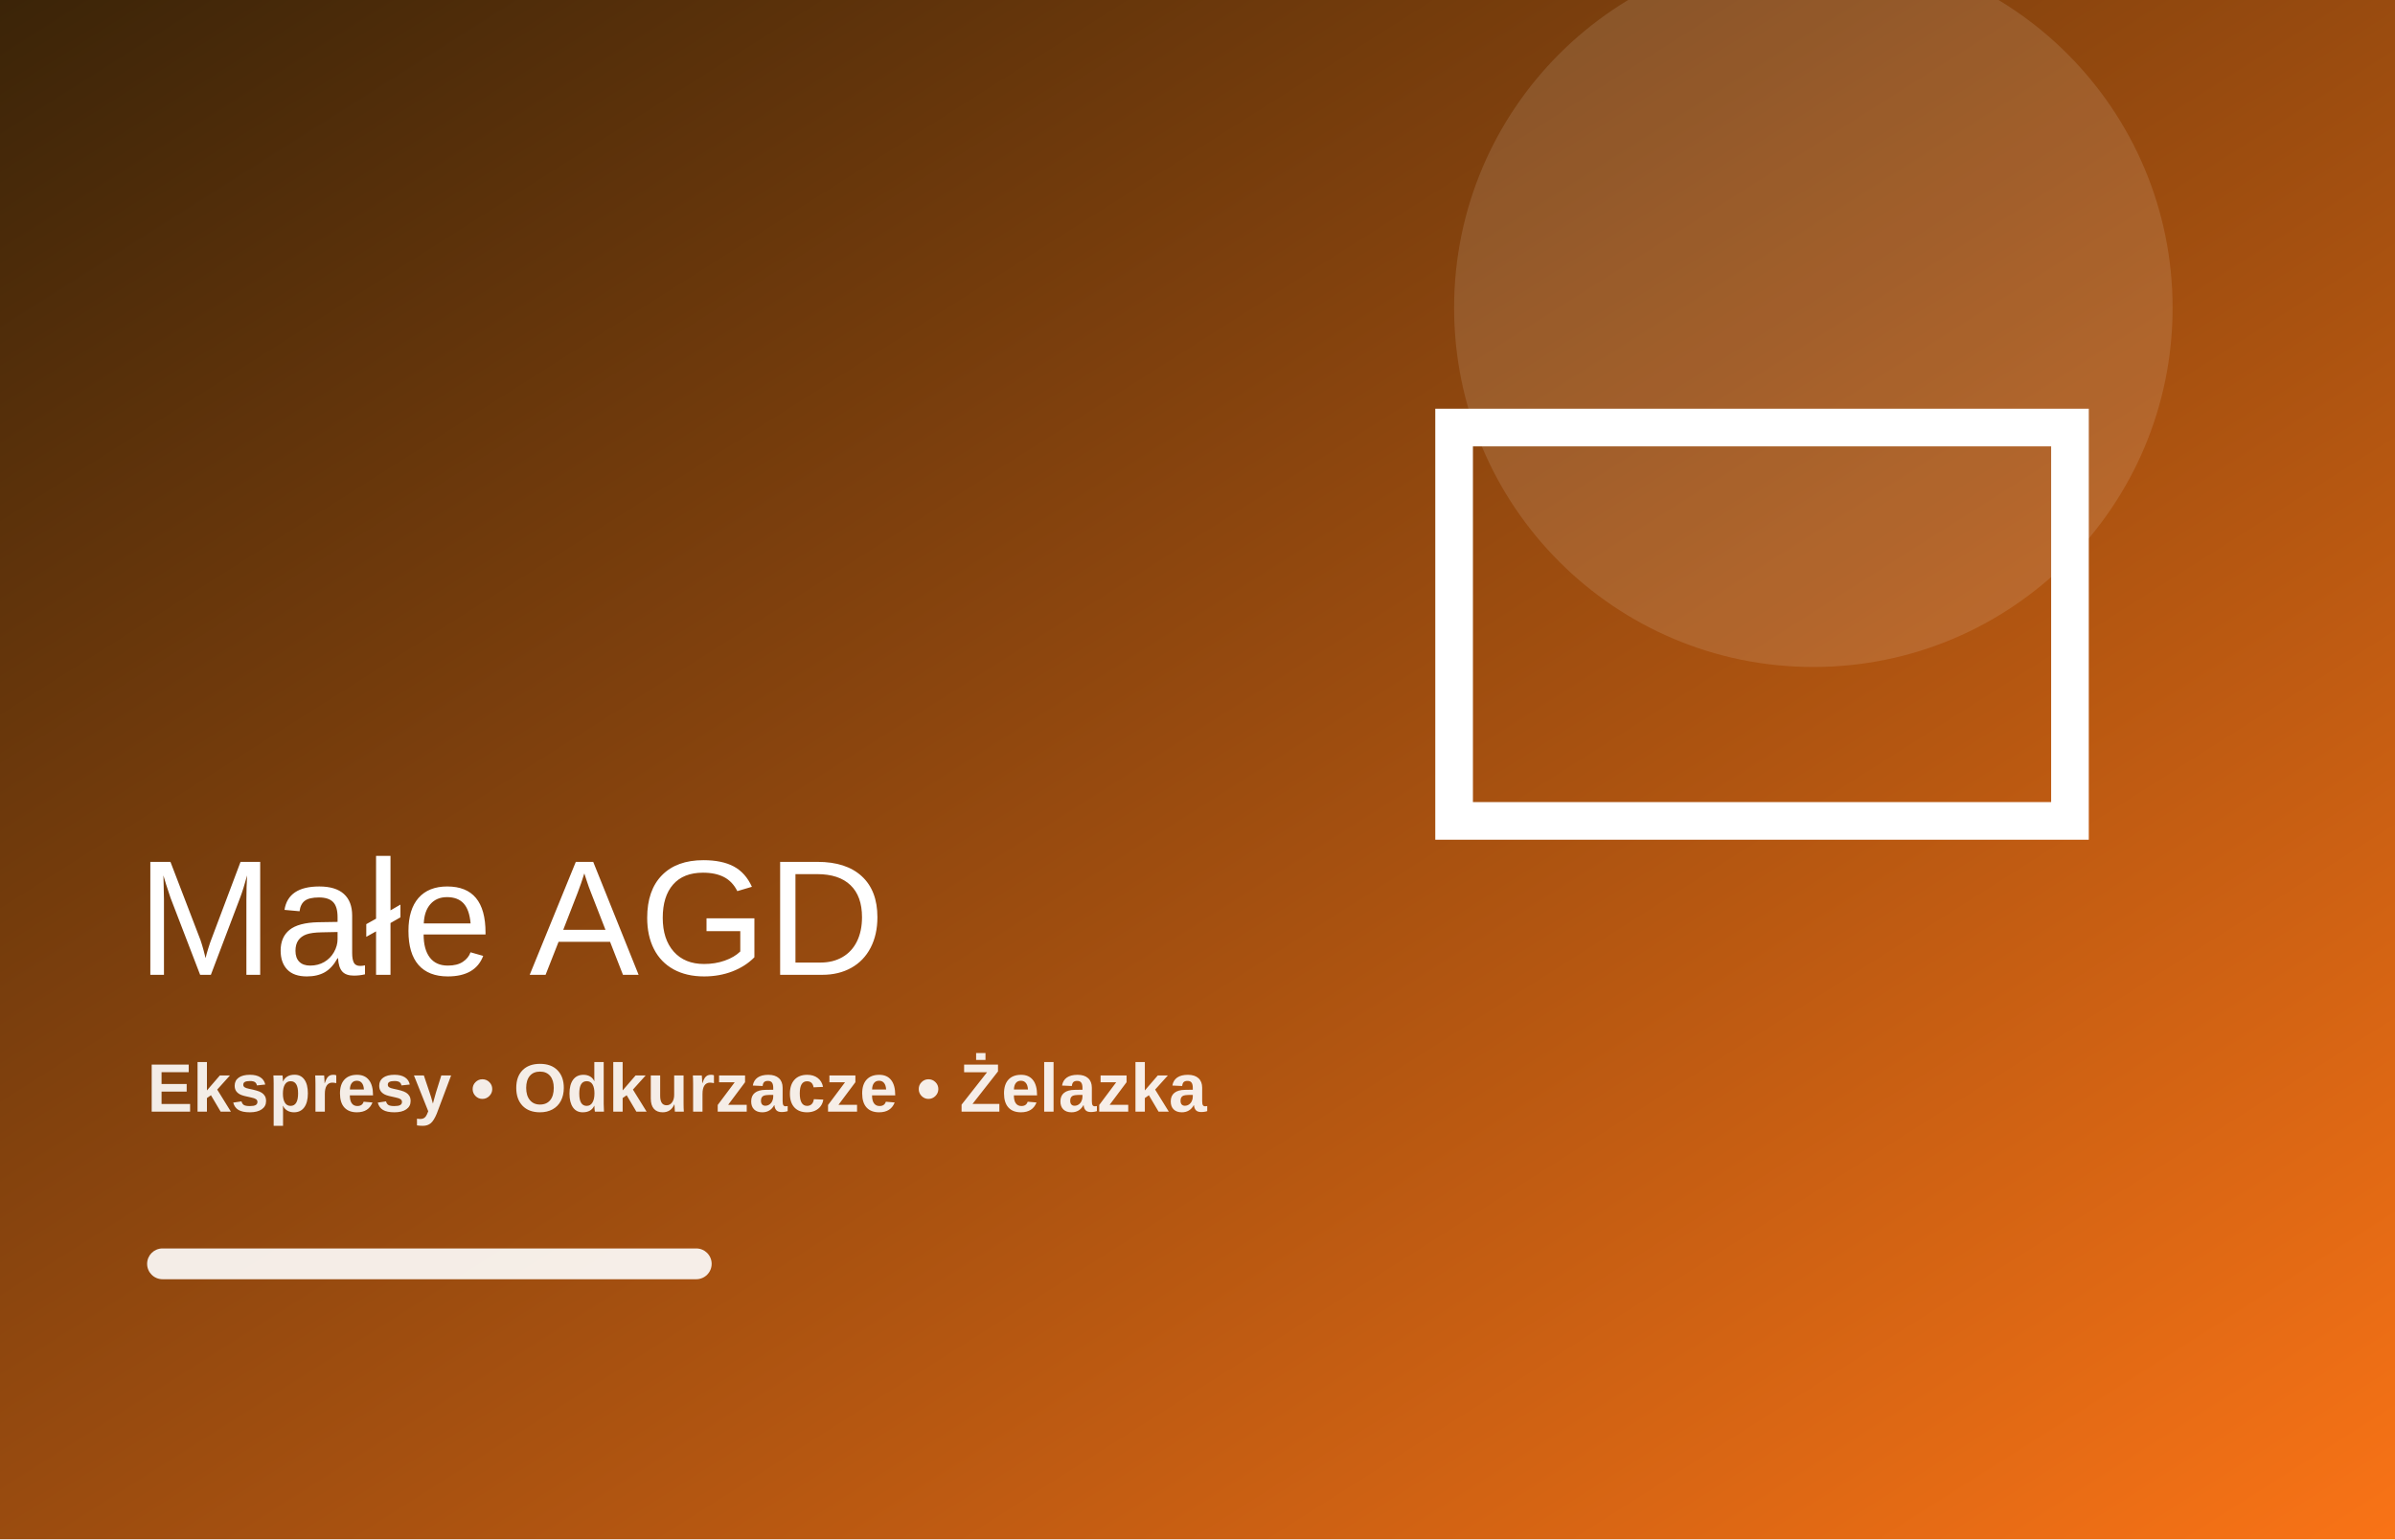
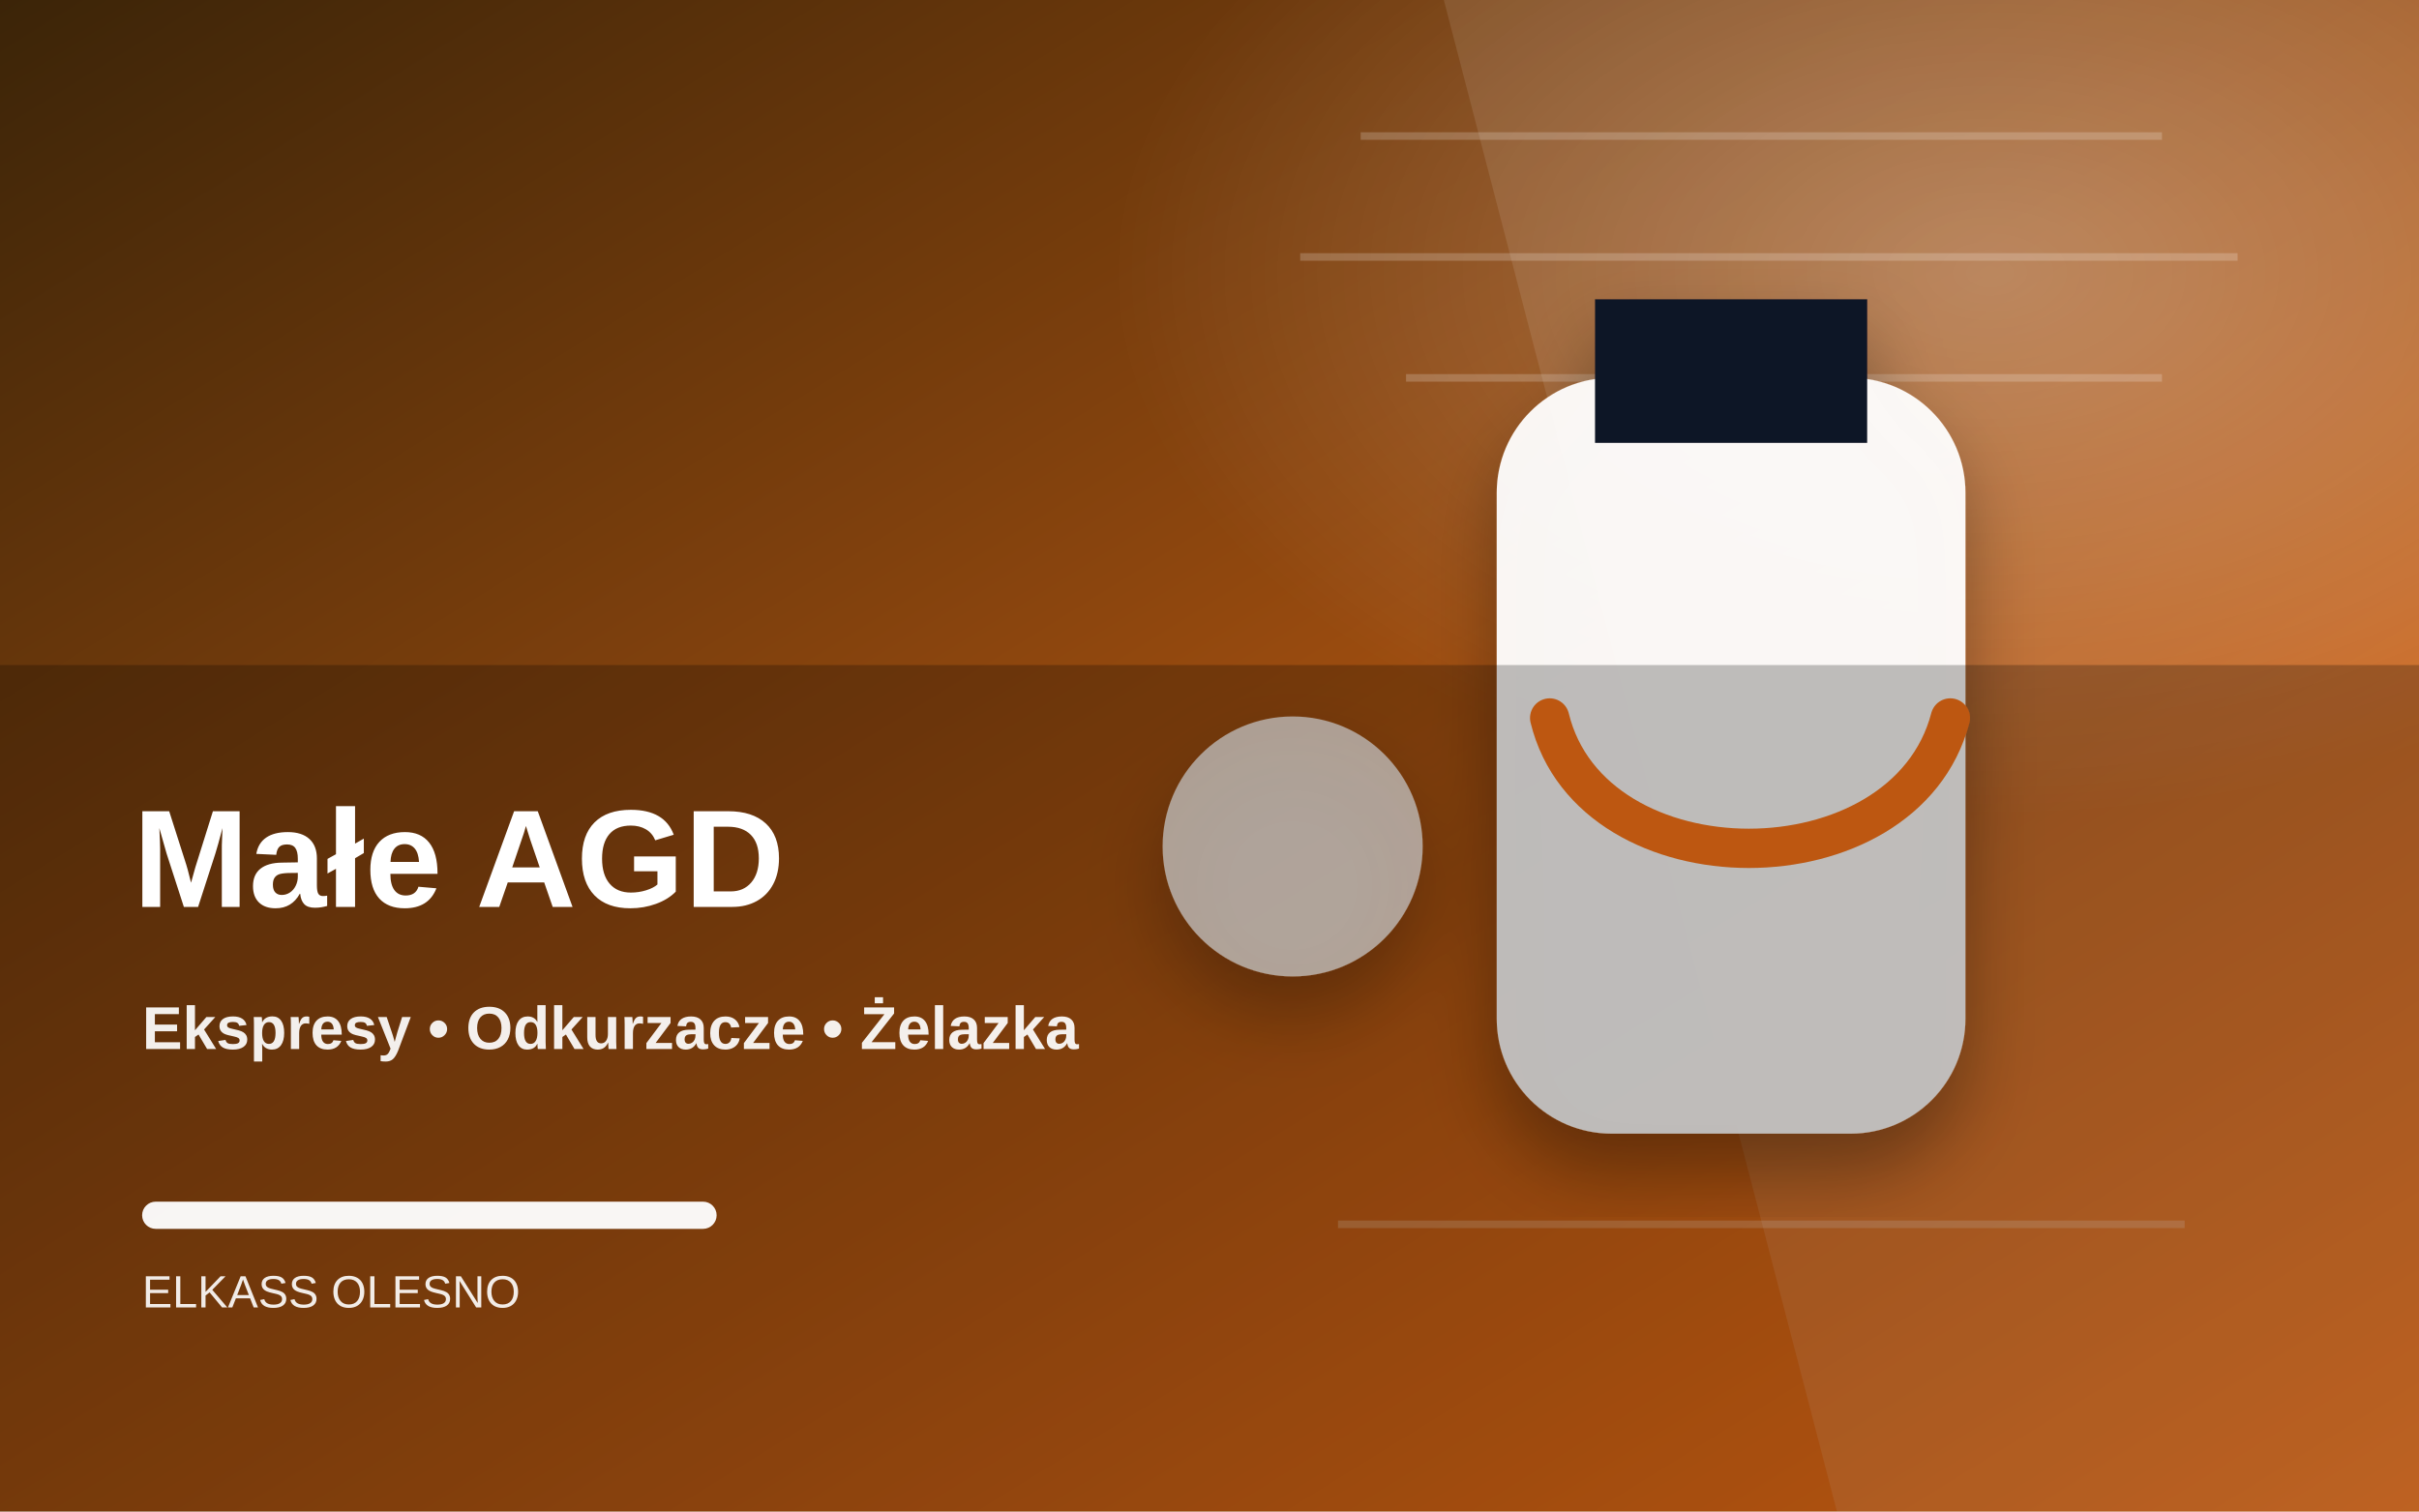
- <svg xmlns="http://www.w3.org/2000/svg" width="1400" height="900" viewBox="0 0 1400 900">
+ <svg xmlns="http://www.w3.org/2000/svg" width="1600" height="1000" viewBox="0 0 1600 1000">
  <defs>
-     <linearGradient id="g" x1="0" x2="1" y1="0" y2="1">
+     <linearGradient id="bg" x1="0" y1="0" x2="1" y2="1">
      <stop stop-color="#3b2408" />
      <stop offset="1" stop-color="#f97316" />
    </linearGradient>
+     <radialGradient id="glow" cx=".82" cy=".18" r=".45">
+       <stop stop-color="white" stop-opacity=".26" />
+       <stop offset=".8" stop-color="white" stop-opacity="0" />
+     </radialGradient>
+     <filter id="shadow">
+       <feDropShadow dx="0" dy="26" stdDeviation="24" flood-opacity=".35" />
+     </filter>
  </defs>
-   <rect width="1400" height="900" fill="url(#g)" />
-   <circle cx="1060" cy="180" r="210" fill="white" opacity=".12" />
-   <path d="M850 250h360v230H850z" fill="none" stroke="white" stroke-width="22" rx="30" />
-   <text x="80" y="570" font-size="96" font-family="Arial Black,Arial" fill="white">Małe AGD</text>
-   <text x="86" y="650" font-size="40" font-family="Arial" font-weight="700" fill="white" opacity=".9">Ekspresy • Odkurzacze • Żelazka</text>
-   <rect x="86" y="730" width="330" height="18" rx="9" fill="white" opacity=".9" />
+   <rect width="1600" height="1000" fill="url(#bg)" />
+   <rect width="1600" height="1000" fill="url(#glow)" />
+   <path d="M955 0h645v1000h-385z" fill="white" opacity=".10" />
+   <g opacity=".20">
+     <path d="M900 90h530M860 170h620M930 250h500M885 810h560" stroke="white" stroke-width="5" />
+   </g>
+   <g filter="url(#shadow)">
+     <rect x="990" y="250" width="310" height="500" rx="76" fill="white" opacity=".94" />
+     <rect x="1055" y="198" width="180" height="95" fill="#111827" />
+     <path d="M1025 475c28 115 235 115 265 0" fill="none" stroke="#f97316" stroke-width="26" stroke-linecap="round" />
+     <circle cx="855" cy="560" r="86" fill="white" opacity=".74" />
+   </g>
+   <rect y="440" width="1600" height="560" fill="black" opacity=".24" />
+   <text x="88" y="600" font-family="Arial Black,Arial" font-size="92" font-weight="900" fill="white">Małe AGD</text>
+   <text x="94" y="694" font-family="Arial, sans-serif" font-size="40" font-weight="800" fill="white" opacity=".92">Ekspresy • Odkurzacze • Żelazka</text>
+   <rect x="94" y="795" width="380" height="18" rx="9" fill="white" opacity=".95" />
+   <text x="94" y="865" font-family="Arial Black,Arial" font-size="30" fill="white" opacity=".9">ELKASS OLESNO</text>
</svg>
